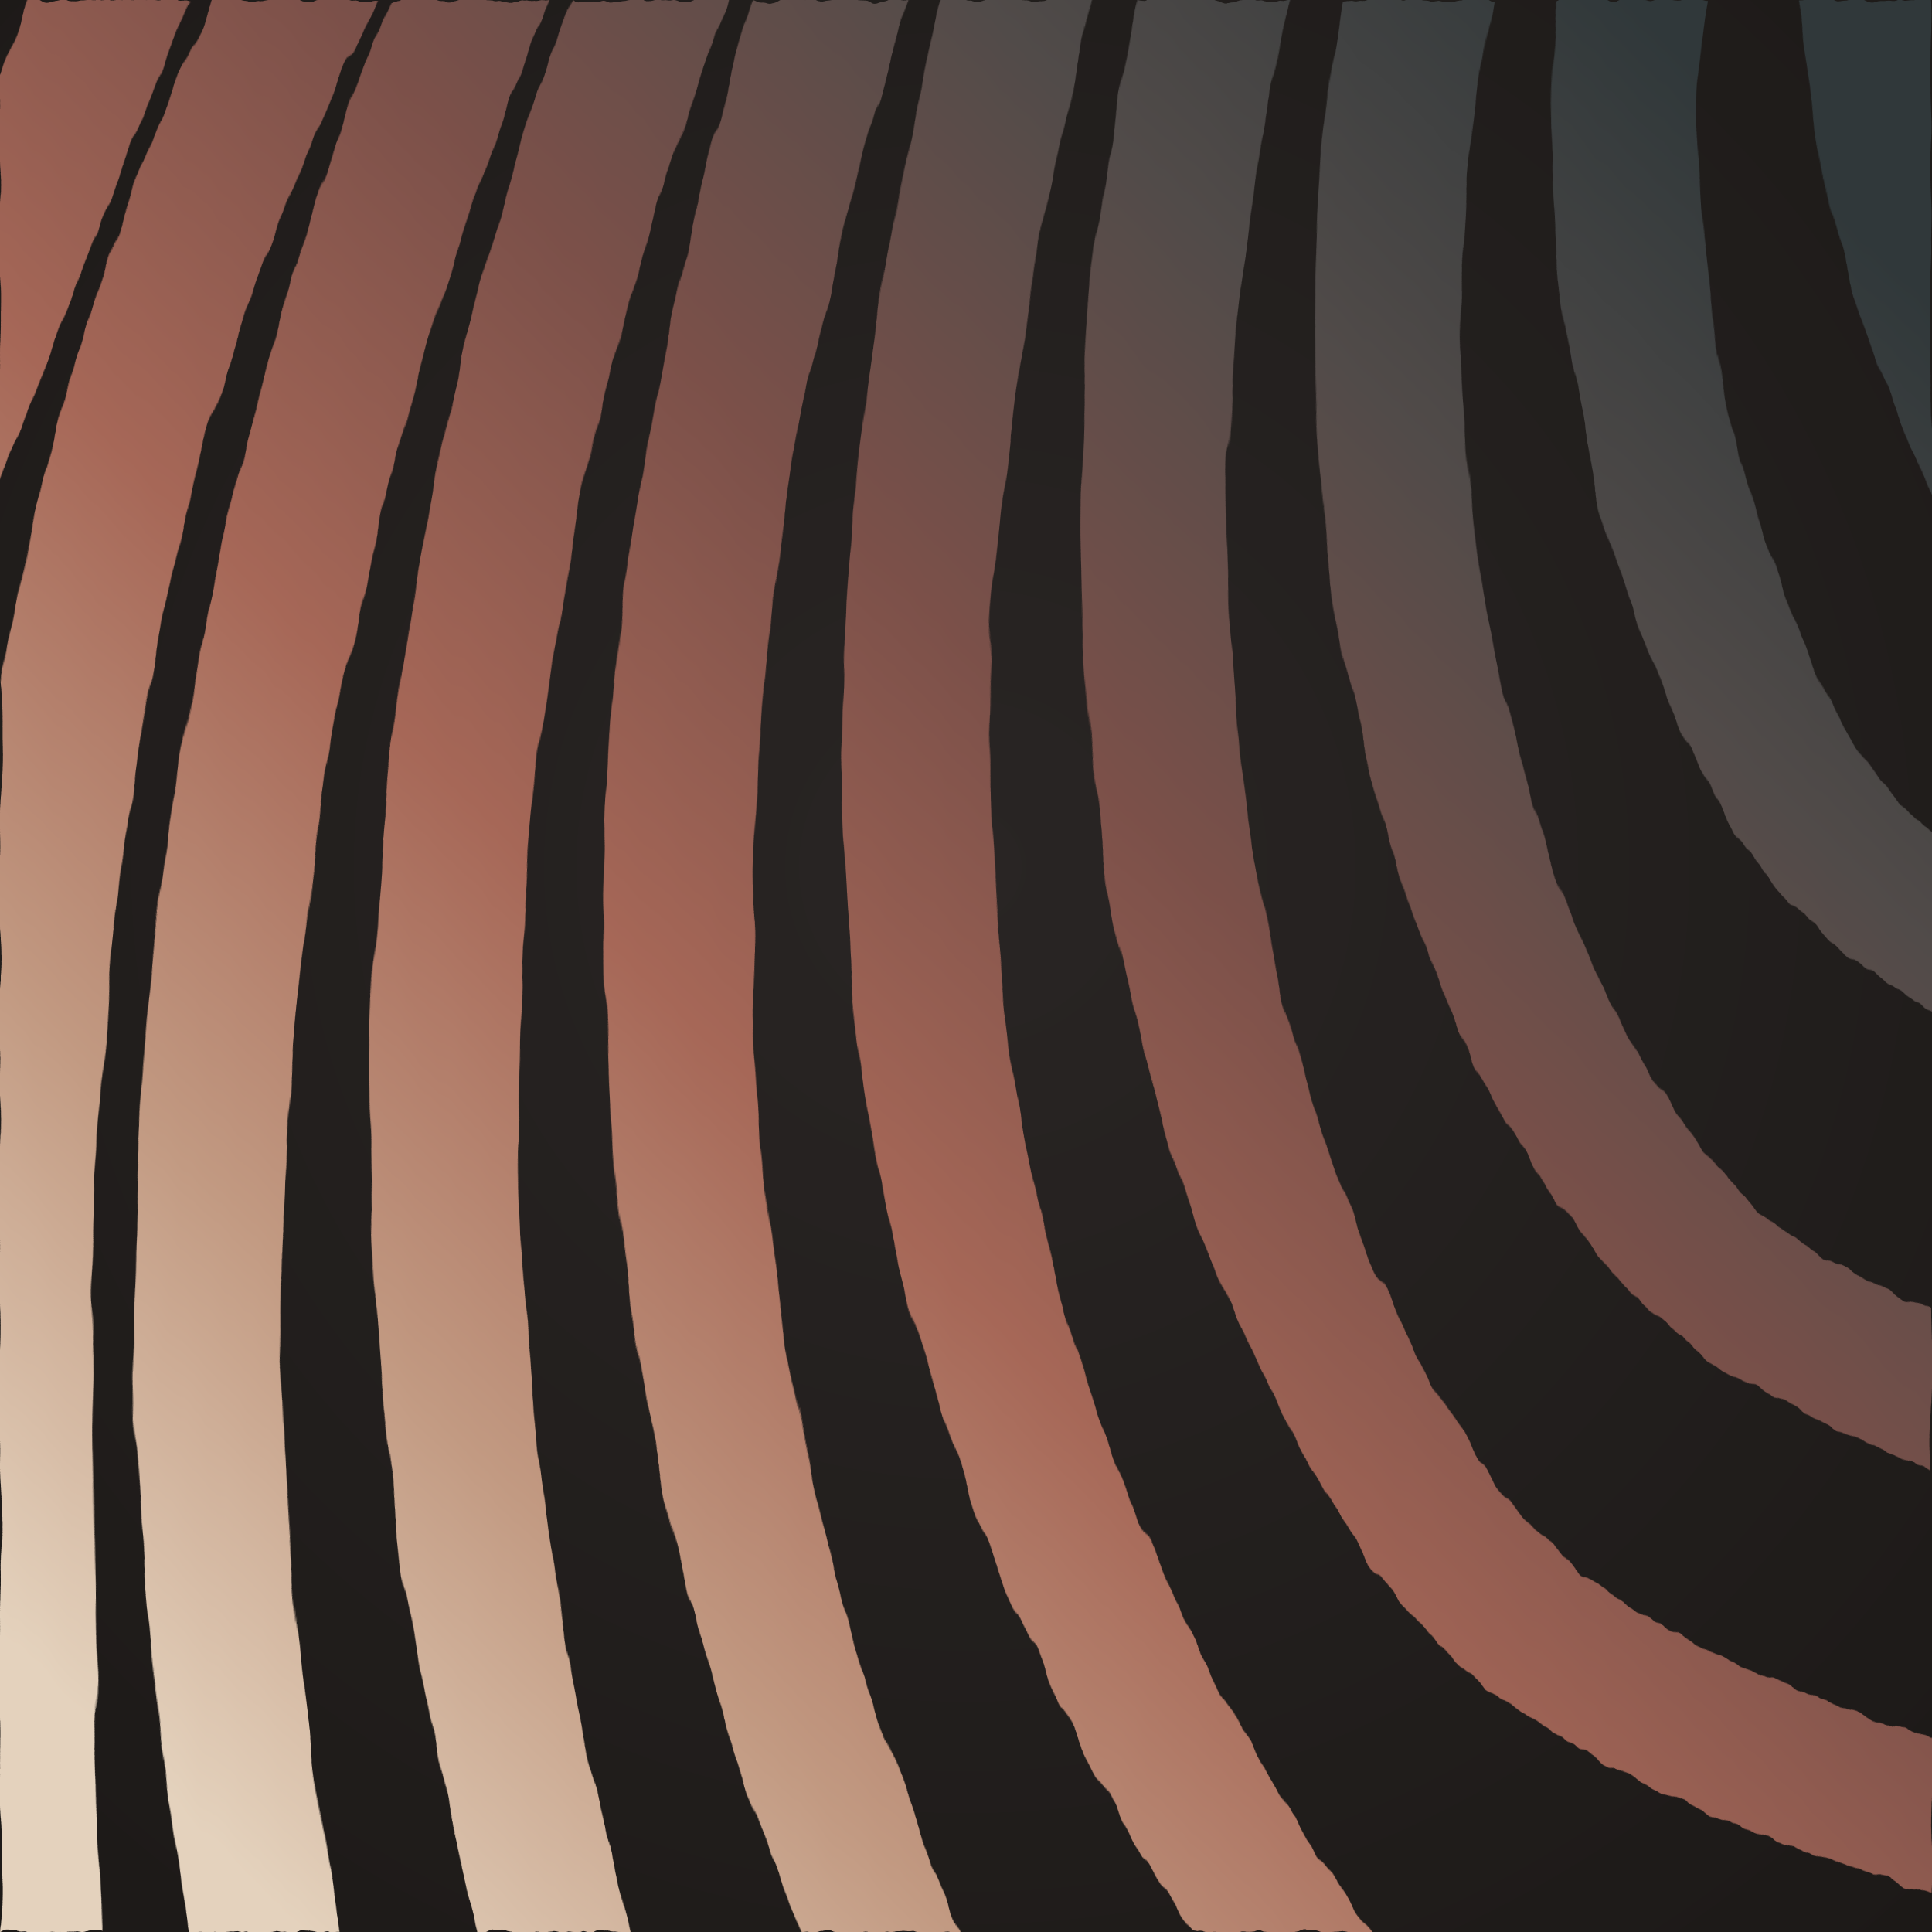
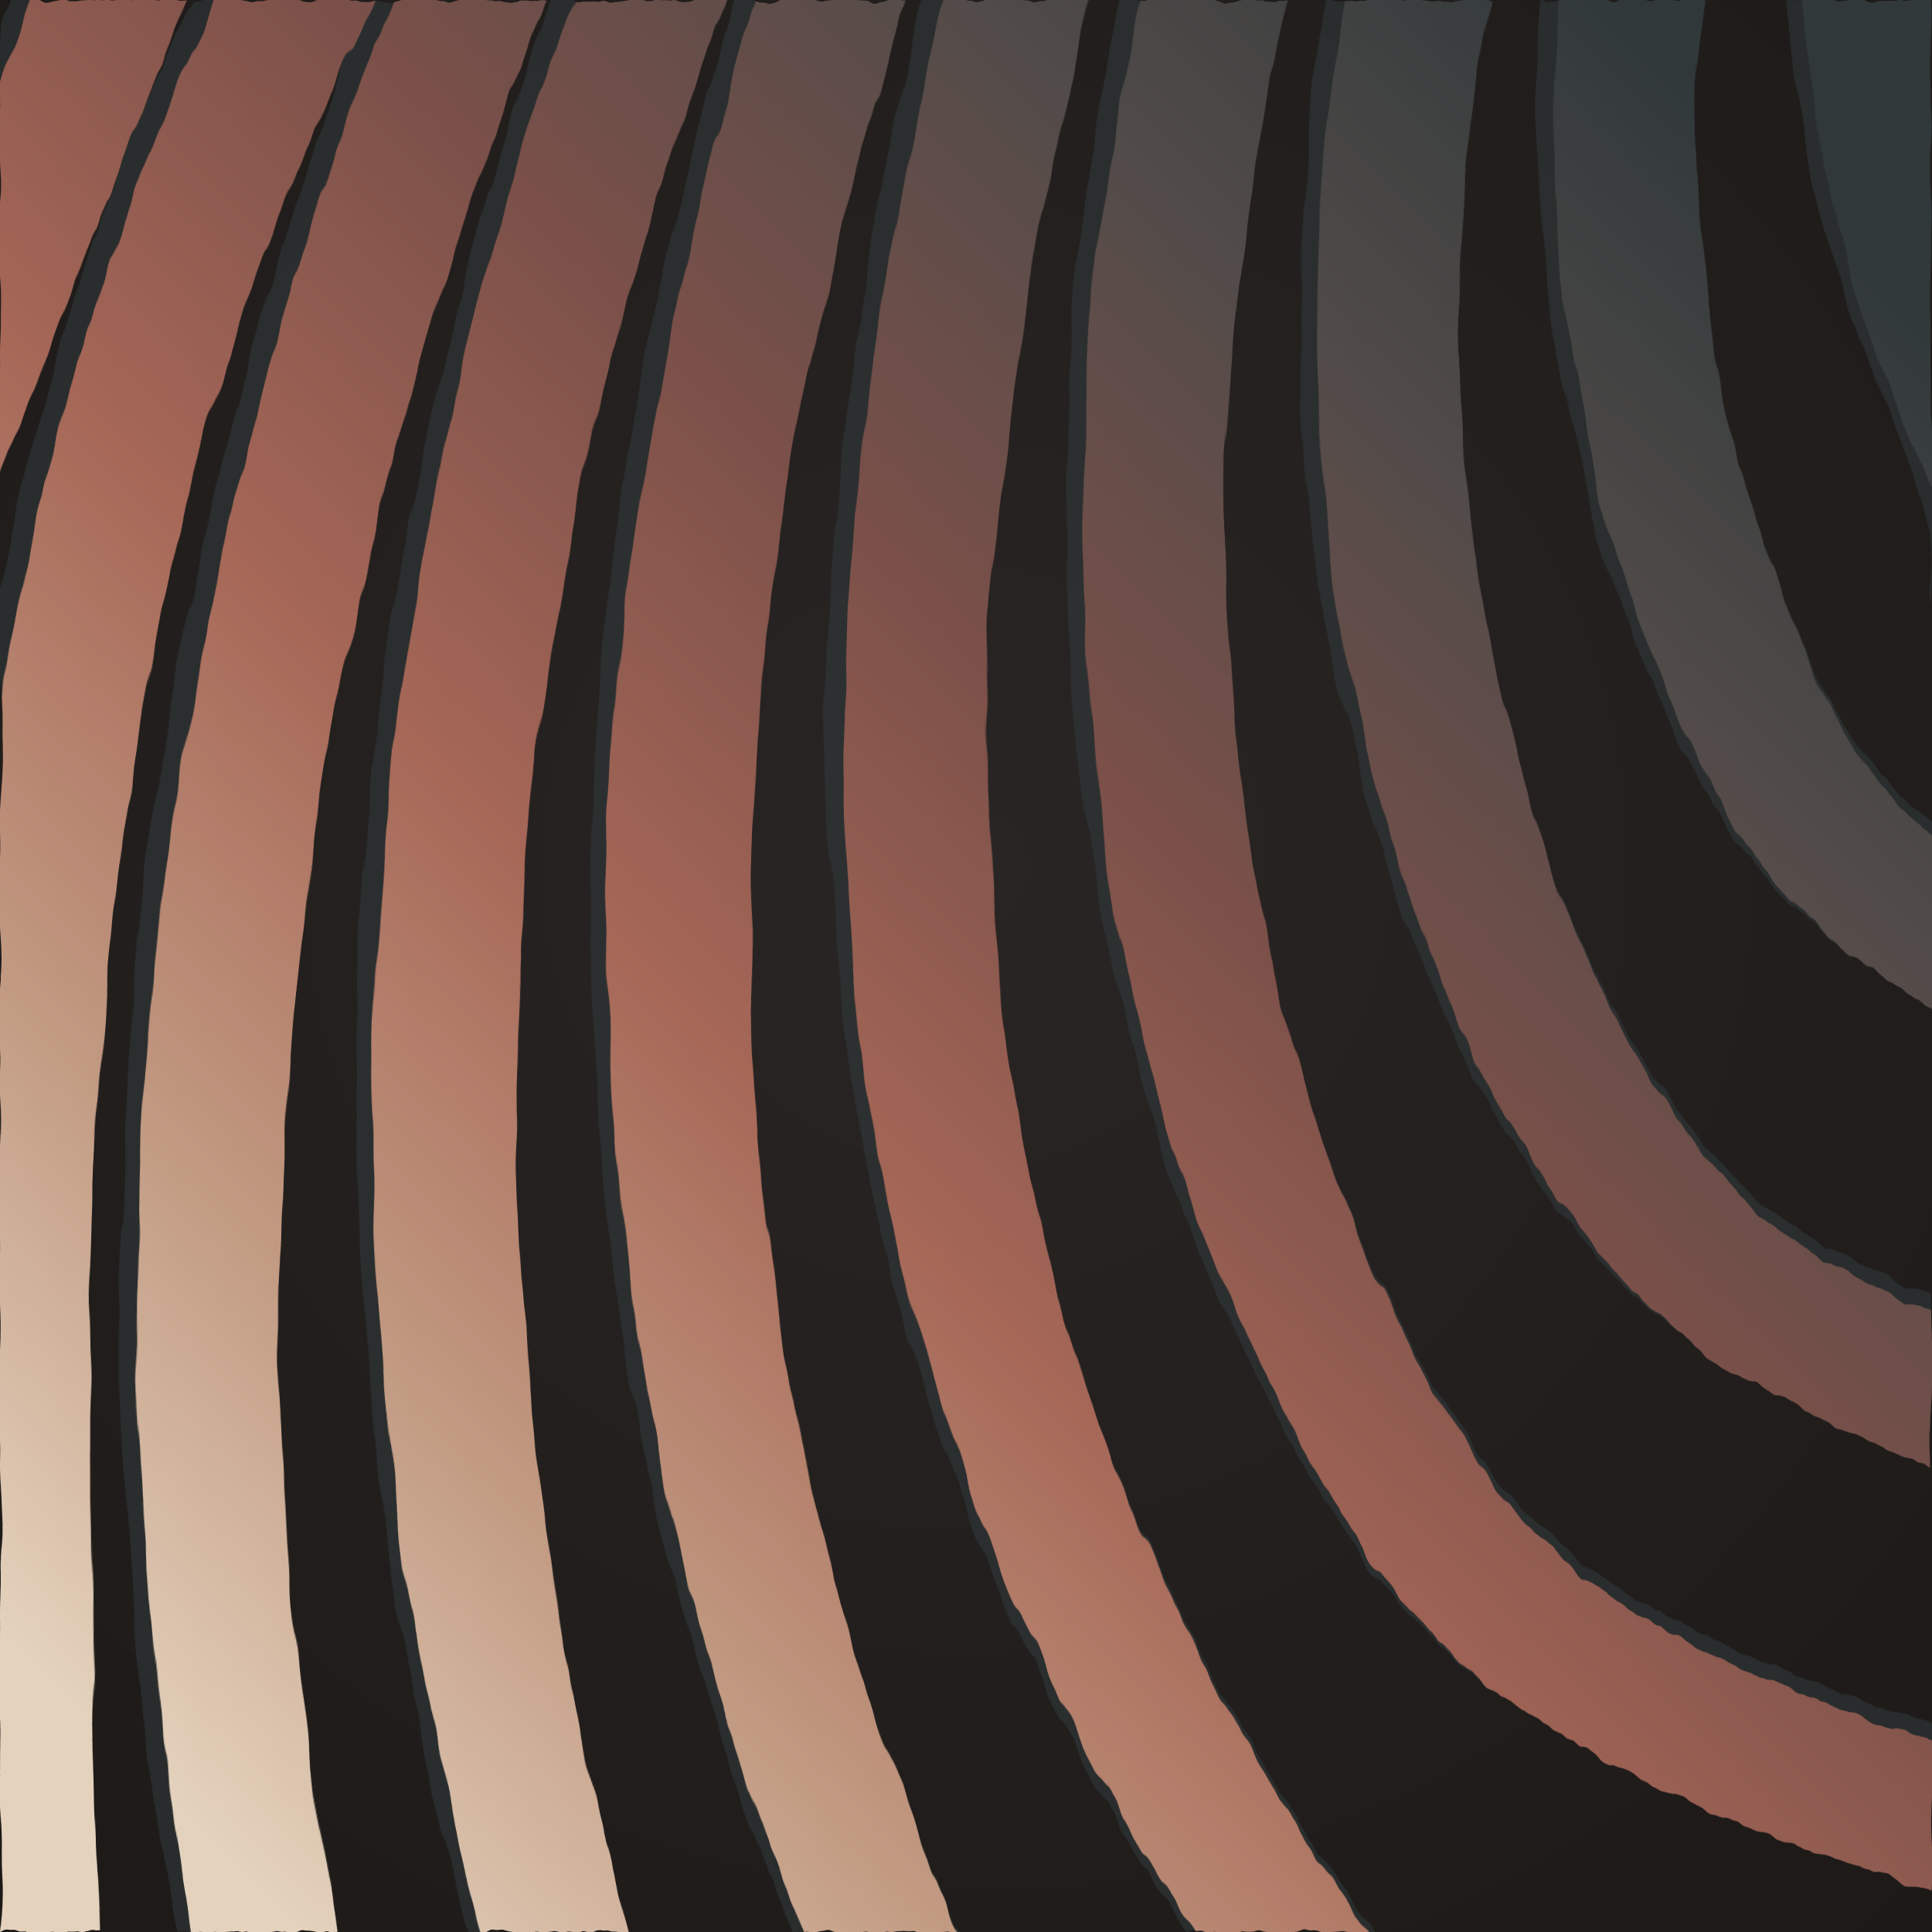
<svg xmlns="http://www.w3.org/2000/svg" viewBox="0 0 1024 1024" role="img" aria-labelledby="title description">
  <defs>
    <linearGradient id="site-accent" x1="80" y1="80" x2="944" y2="944" gradientUnits="userSpaceOnUse">
      <stop offset="0" stop-color="#e4d2bd" />
      <stop offset="0.2" stop-color="#c29a82" />
      <stop offset="0.4" stop-color="#a66757" />
      <stop offset="0.6" stop-color="#7b5049" />
      <stop offset="0.8" stop-color="#514b49" />
      <stop offset="1" stop-color="#30383a" />
    </linearGradient>
    <radialGradient id="stone-field" cx="0" cy="0" r="1" gradientTransform="translate(512 460) rotate(90) scale(760)" gradientUnits="userSpaceOnUse">
      <stop stop-color="#292524" />
      <stop offset="1" stop-color="#1c1917" />
    </radialGradient>
-     <filter id="block-print" x="-4%" y="-4%" width="108%" height="108%" color-interpolation-filters="sRGB">
+     <filter id="block-print" x="-5%" y="-5%" width="110%" height="110%" color-interpolation-filters="sRGB">
      <feTurbulence type="fractalNoise" baseFrequency="0.012 0.07" numOctaves="3" seed="79" result="grain" />
      <feDisplacementMap in="SourceGraphic" in2="grain" scale="6" xChannelSelector="R" yChannelSelector="G" />
    </filter>
  </defs>
  <rect width="1024" height="1024" fill="url(#stone-field)" />
-   <g id="fingerprint-ridges" transform="rotate(270 512 512)" fill="none" stroke="url(#site-accent)" stroke-width="78.5" stroke-linecap="round" stroke-linejoin="round" filter="url(#block-print)">
-     <path d="M691.20 -72.69C825.60 -19.89 960 32.91 1094.40 85.71" />
-     <path d="M-76.80 16.04C313.60 9.26 704 -27.60 1094.40 193.99" />
-     <path d="M-76.80 155.26C313.60 69.14 704 105.85 1094.40 278.29" />
-     <path d="M-76.80 316.57C313.60 192.55 704 210.80 1094.40 371.73" />
-     <path d="M-76.80 501.32C313.60 312.88 704 324.50 1094.40 464.93" />
-     <path d="M-76.80 735.60C313.60 425.88 704 452.39 1094.40 556.11" />
-     <path d="M-25.60 1419.70C64.43 877.27 154.45 796.98 244.48 741.43C325.01 691.73 405.55 661.84 486.08 642.14C566.61 622.45 647.15 612.96 727.68 611.78C849.92 609.98 972.16 627.33 1094.40 662.36" />
-     <path d="M179.20 1505.62C255.57 989.52 331.95 911.02 408.32 858.63C471.79 815.09 535.25 789.59 598.72 771.33C662.19 753.07 725.65 742.04 789.12 737.71C890.88 730.77 992.64 741.07 1094.40 765.07" />
-     <path d="M409.60 1382.64C488.32 1019.78 567.04 967.05 645.76 930.17C690.03 909.43 734.29 893.70 778.56 882.85C822.83 872 867.09 866.02 911.36 862.91C972.37 858.61 1033.39 859.76 1094.40 885.02" />
-     <path d="M704 1069.90C757.23 1076.65 810.45 1044.21 863.68 1025.17C940.59 997.68 1017.49 998.18 1094.40 978.04" />
+   <g transform="rotate(270 512 512)" fill="none" stroke-linecap="round" stroke-linejoin="round" filter="url(#block-print)">
+     <g id="fingerprint-underprint" transform="translate(8 -6)" stroke="#30383a" stroke-width="82" opacity="0.58">
+       <path d="M691.20 -72.69C825.60 -19.89 960 32.91 1094.40 85.71" />
+       <path d="M-76.80 16.04C313.60 9.26 704 -27.60 1094.40 193.99" />
+       <path d="M-76.80 155.26C313.60 69.14 704 105.85 1094.40 278.29" />
+       <path d="M-76.80 316.57C313.60 192.55 704 210.80 1094.40 371.73" />
+       <path d="M-76.80 501.32C313.60 312.88 704 324.50 1094.40 464.93" />
+       <path d="M-76.80 735.60C313.60 425.88 704 452.39 1094.40 556.11" />
+       <path d="M-25.60 1419.70C64.43 877.27 154.45 796.98 244.48 741.43C325.01 691.73 405.55 661.84 486.08 642.14C566.61 622.45 647.15 612.96 727.68 611.78C849.92 609.98 972.16 627.33 1094.40 662.36" />
+       <path d="M179.20 1505.62C255.57 989.52 331.95 911.02 408.32 858.63C471.79 815.09 535.25 789.59 598.72 771.33C662.19 753.07 725.65 742.04 789.12 737.71C890.88 730.77 992.64 741.07 1094.40 765.07" />
+       <path d="M409.60 1382.64C488.32 1019.78 567.04 967.05 645.76 930.17C690.03 909.43 734.29 893.70 778.56 882.85C822.83 872 867.09 866.02 911.36 862.91C972.37 858.61 1033.39 859.76 1094.40 885.02" />
+       <path d="M704 1069.90C757.23 1076.65 810.45 1044.21 863.68 1025.17C940.59 997.68 1017.49 998.18 1094.40 978.04" />
+     </g>
+     <g id="fingerprint-ridges" fill="none" stroke="url(#site-accent)" stroke-width="76" stroke-linecap="round" stroke-linejoin="round">
+       <path d="M691.20 -72.69C825.60 -19.89 960 32.91 1094.40 85.71" />
+       <path d="M-76.80 16.04C313.60 9.26 704 -27.60 1094.40 193.99" />
+       <path d="M-76.80 155.26C313.60 69.14 704 105.85 1094.40 278.29" />
+       <path d="M-76.80 316.57C313.60 192.55 704 210.80 1094.40 371.73" />
+       <path d="M-76.80 501.32C313.60 312.88 704 324.50 1094.40 464.93" />
+       <path d="M-76.80 735.60C313.60 425.88 704 452.39 1094.40 556.11" />
+       <path d="M-25.60 1419.70C64.43 877.27 154.45 796.98 244.48 741.43C325.01 691.73 405.55 661.84 486.08 642.14C566.61 622.45 647.15 612.96 727.68 611.78C849.92 609.98 972.16 627.33 1094.40 662.36" />
+       <path d="M179.20 1505.62C255.57 989.52 331.95 911.02 408.32 858.63C471.79 815.09 535.25 789.59 598.72 771.33C662.19 753.07 725.65 742.04 789.12 737.71C890.88 730.77 992.64 741.07 1094.40 765.07" />
+       <path d="M409.60 1382.64C488.32 1019.78 567.04 967.05 645.76 930.17C690.03 909.43 734.29 893.70 778.56 882.85C822.83 872 867.09 866.02 911.36 862.91C972.37 858.61 1033.39 859.76 1094.40 885.02" />
+       <path d="M704 1069.90C757.23 1076.65 810.45 1044.21 863.68 1025.17C940.59 997.68 1017.49 998.18 1094.40 978.04" />
+     </g>
  </g>
</svg>
